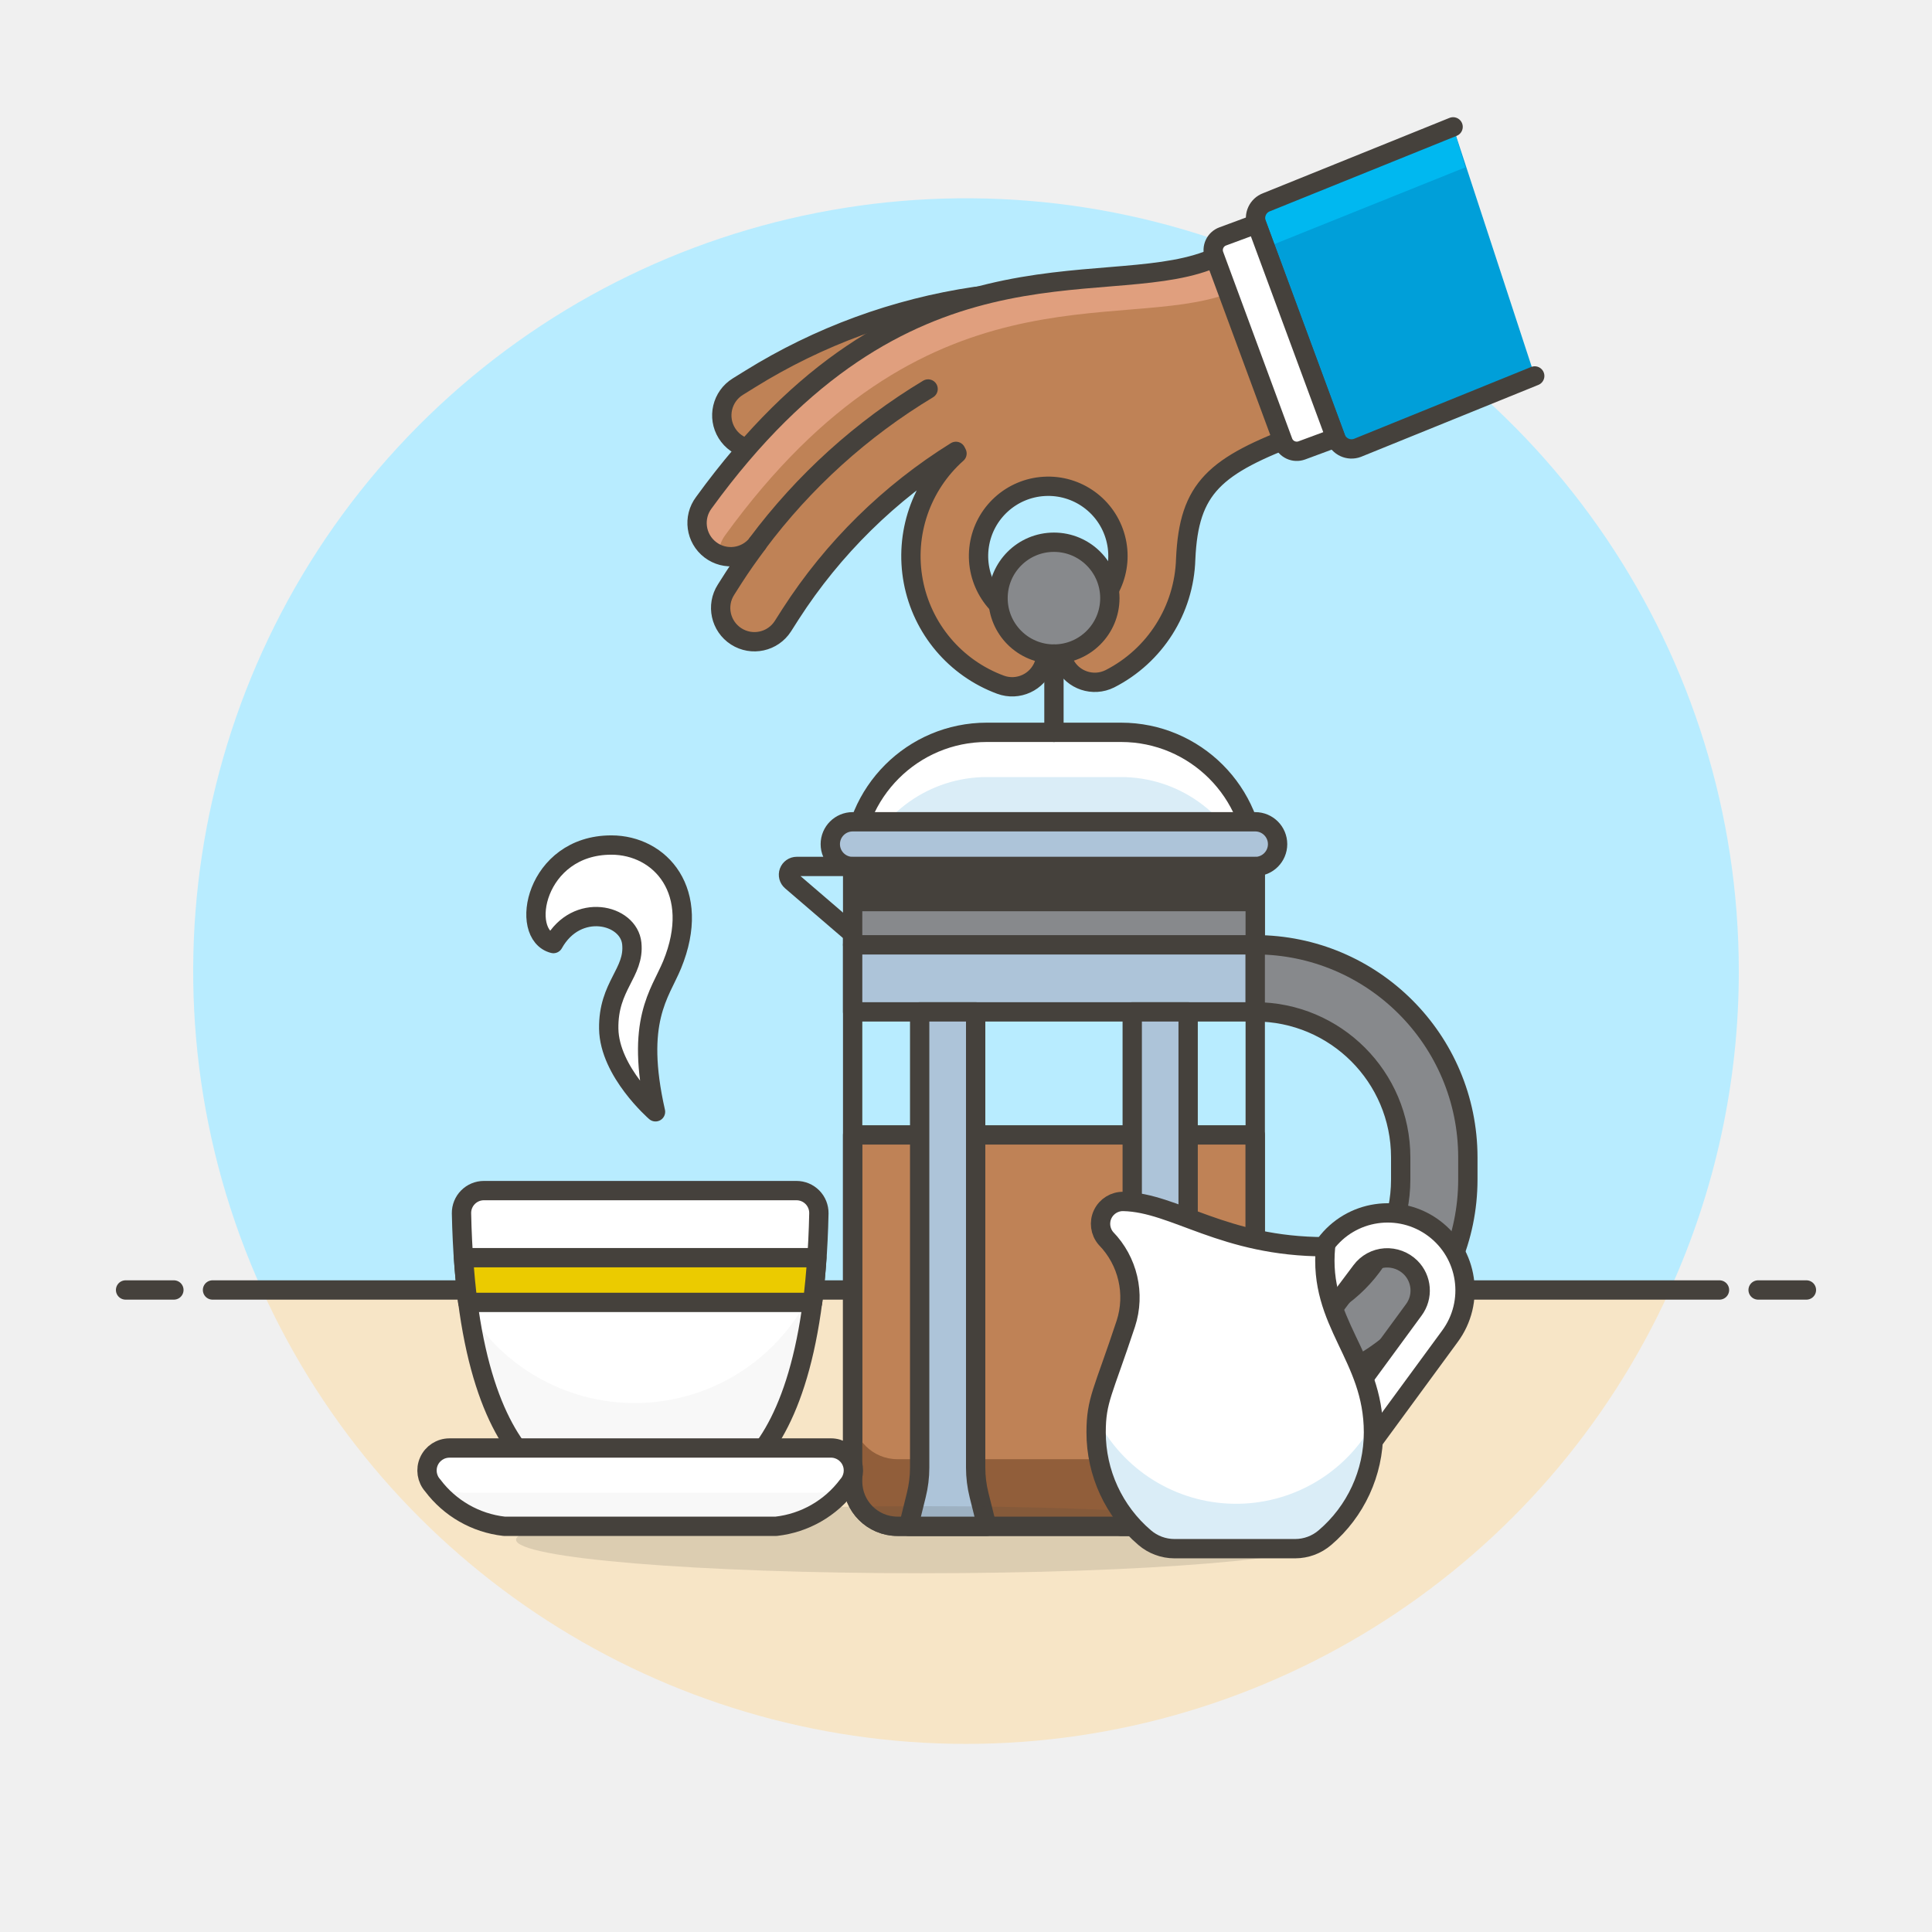
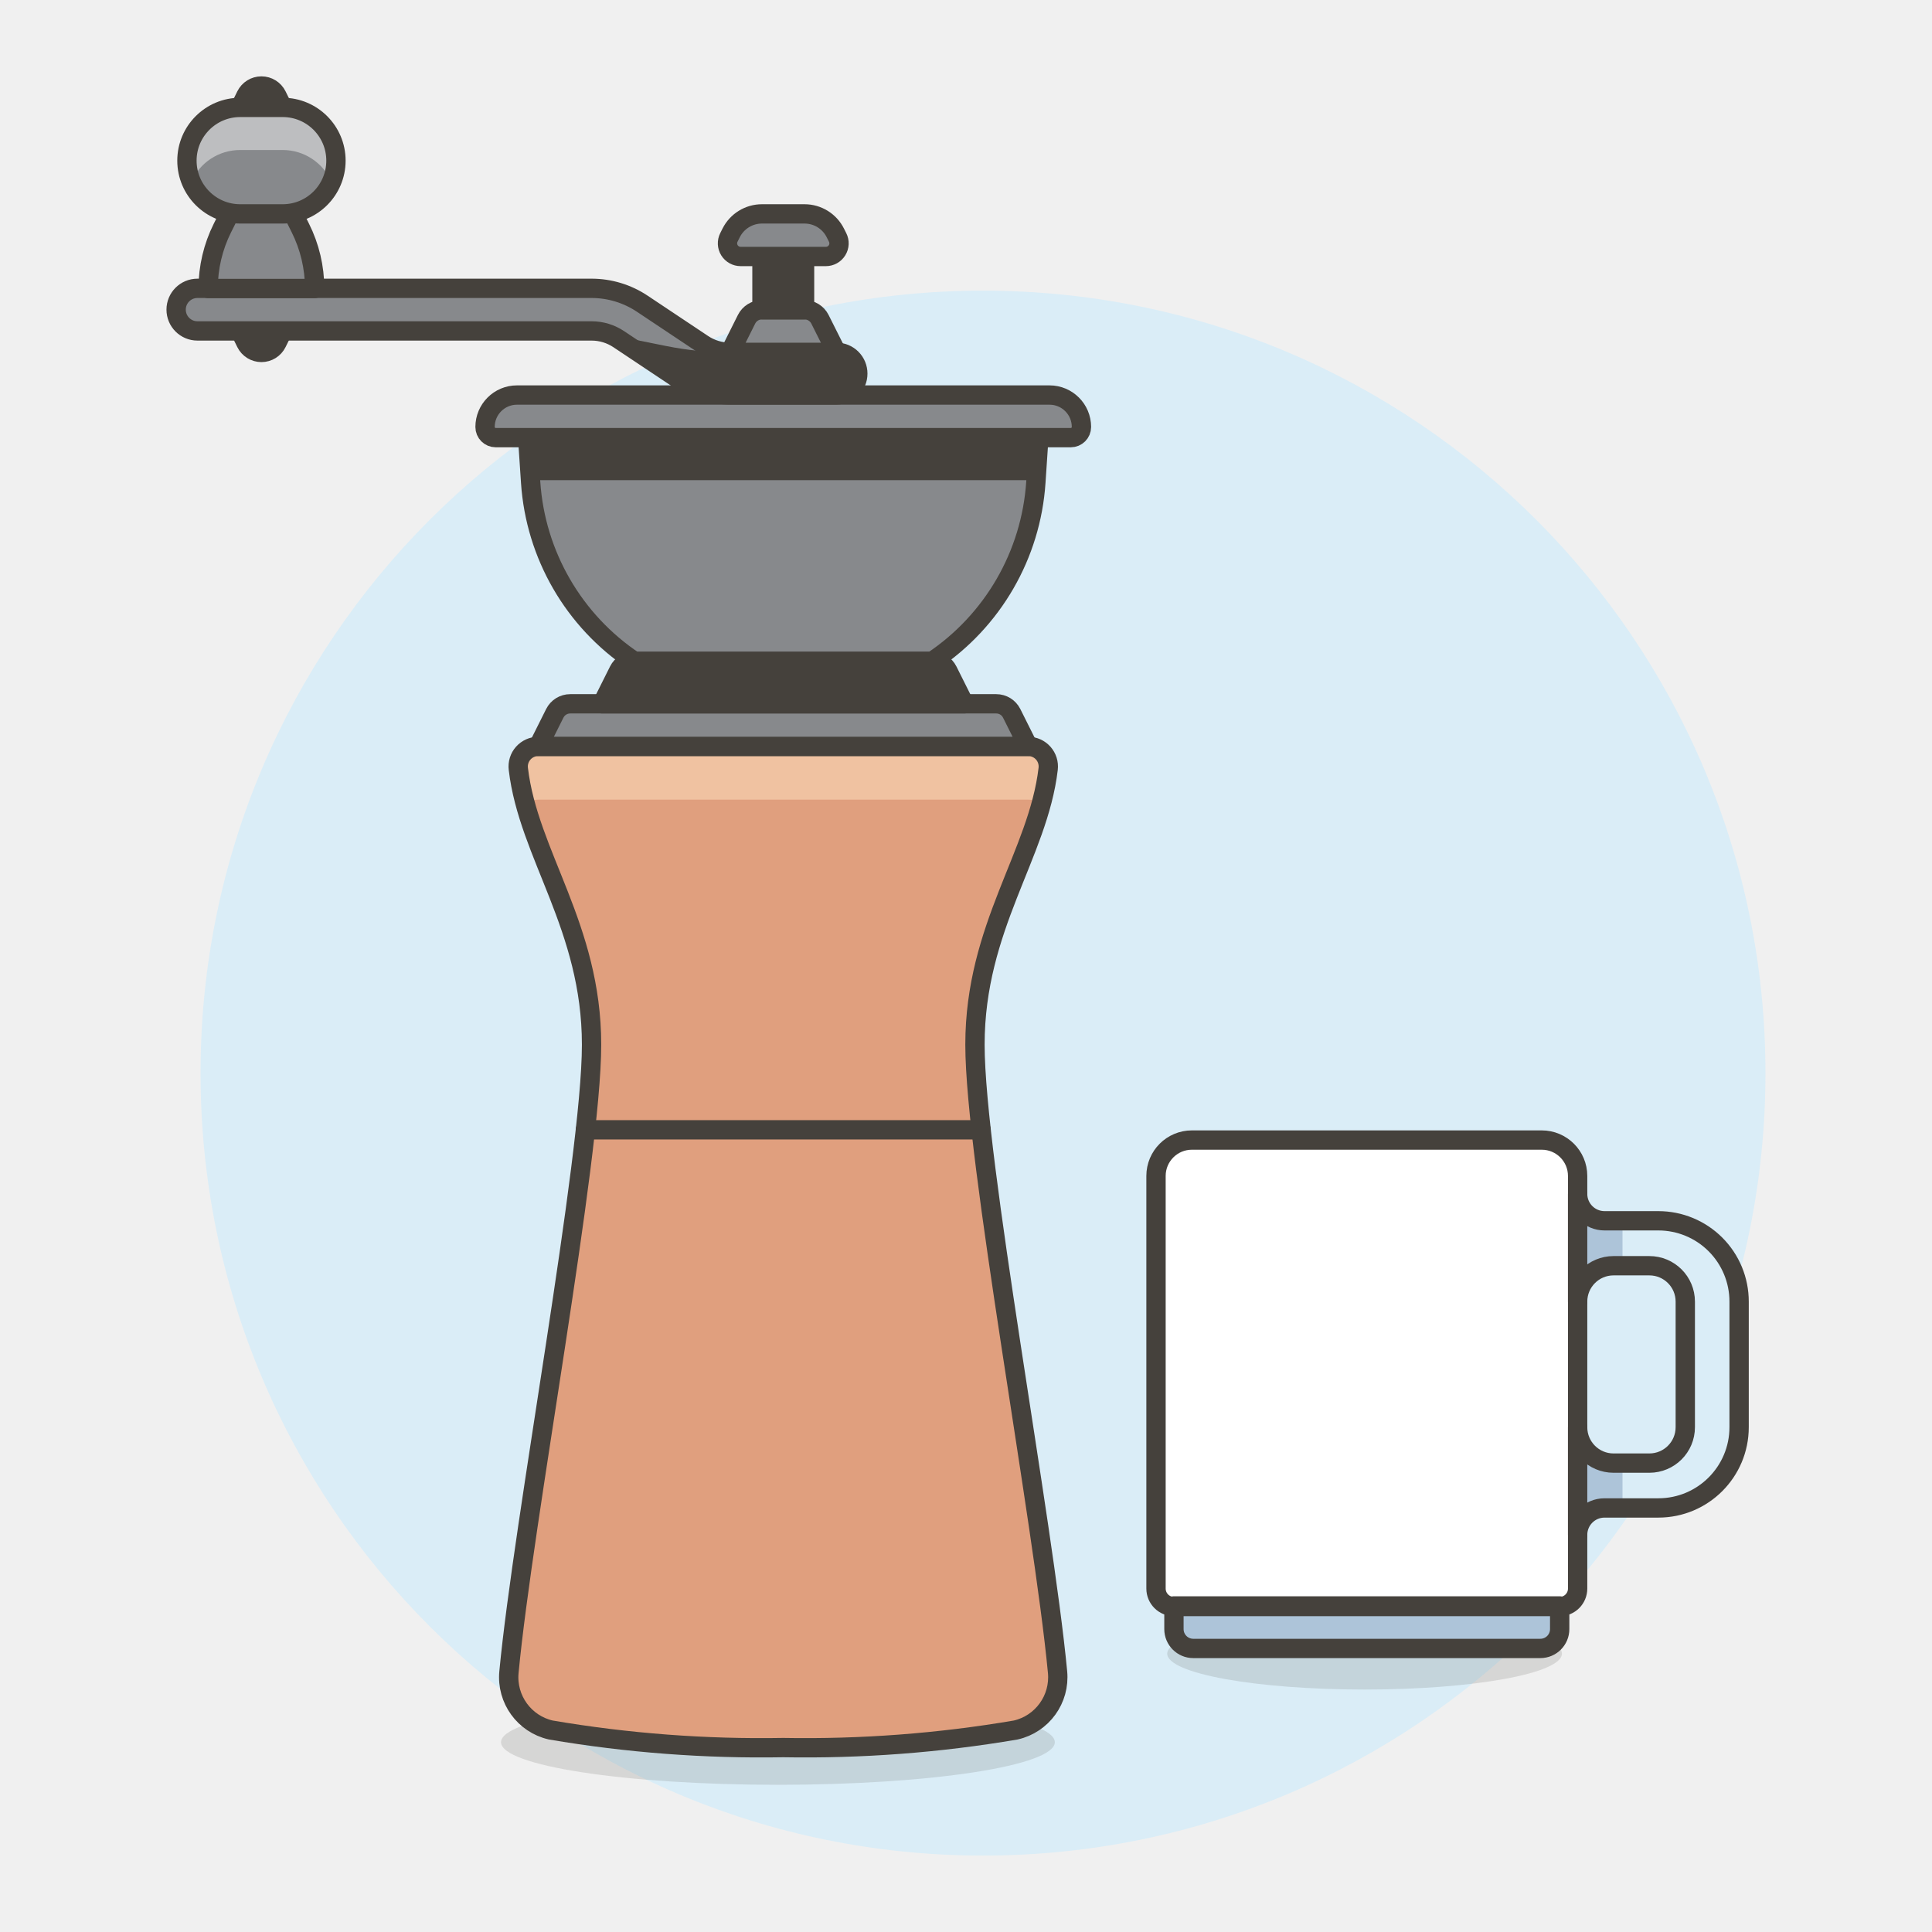
- <svg xmlns="http://www.w3.org/2000/svg" viewBox="0 0 100 100" id="Coffee-Making-2-3--Streamline-Ux" height="100" width="100">
-   <path d="M90 50.269a40 40 0 1 0 -76.436 16.5h72.872A39.844 39.844 0 0 0 90 50.269Z" fill="#b8ecff" stroke-width="1" />
-   <path d="M13.564 66.769a40 40 0 0 0 72.872 0Z" fill="#f7e5c6" stroke-width="1" />
-   <path d="m11 66.769 78 0" fill="none" stroke="#45413c" stroke-linecap="round" stroke-linejoin="round" stroke-width="1" />
-   <path d="m6.5 66.769 2.5 0" fill="none" stroke="#45413c" stroke-linecap="round" stroke-linejoin="round" stroke-width="1" />
-   <path d="m91 66.769 2.5 0" fill="none" stroke="#45413c" stroke-linecap="round" stroke-linejoin="round" stroke-width="1" />
-   <path d="M52.385 16.465a1.75 1.75 0 0 0 -1.9 -1.122 30.589 30.589 0 0 0 -11.663 4.277l-0.634 0.393a1.749 1.749 0 1 0 1.843 2.974l0.634 -0.393A27.074 27.074 0 0 1 51 18.8a1.751 1.751 0 0 0 1.472 -1.989 1.78 1.78 0 0 0 -0.087 -0.346Z" fill="#bf8256" stroke="#45413c" stroke-width="1" />
-   <path d="M55.1 34.348A1.751 1.751 0 0 1 55.878 32a3.608 3.608 0 1 0 -2.878 0.159 1.749 1.749 0 1 1 -1.217 3.28 7.1 7.1 0 0 1 -2.249 -11.966l-0.056 -0.11a27.35 27.35 0 0 0 -8.555 8.42l-0.4 0.628a1.749 1.749 0 0 1 -2.945 -1.889l0.4 -0.628c0.386 -0.6 0.8 -1.184 1.229 -1.757a1.746 1.746 0 0 1 -2.774 -2.121c10.353 -14.269 20.46 -10.452 26.05 -12.516l2.871 -1.061 3.487 9.434 -1.5 0.557c-4.47 1.673 -5.807 2.8 -5.97 6.512a7.2 7.2 0 0 1 -3.923 6.191 1.751 1.751 0 0 1 -2.348 -0.785Z" fill="#bf8256" stroke-width="1" />
-   <path d="m66.036 14.283 -2.461 0.909c-5.59 2.066 -15.7 -1.75 -26.046 12.519a1.735 1.735 0 0 0 -0.331 0.949 1.728 1.728 0 0 1 -0.762 -2.644C46.786 11.748 56.893 15.564 62.483 13.5l2.871 -1.061Z" fill="#e09f7e" stroke-width="1" />
-   <path d="M48.038 20.134a30.916 30.916 0 0 0 -8.832 7.993" fill="none" stroke="#45413c" stroke-linecap="round" stroke-width="1" />
-   <path d="M55.1 34.348A1.751 1.751 0 0 1 55.878 32a3.608 3.608 0 1 0 -2.878 0.159 1.749 1.749 0 1 1 -1.217 3.28 7.1 7.1 0 0 1 -2.249 -11.966l-0.056 -0.11a27.35 27.35 0 0 0 -8.555 8.42l-0.4 0.628a1.749 1.749 0 0 1 -2.945 -1.889l0.4 -0.628c0.386 -0.6 0.8 -1.184 1.229 -1.757a1.746 1.746 0 0 1 -2.774 -2.121c10.353 -14.269 20.46 -10.452 26.05 -12.516l2.871 -1.061 3.487 9.434 -1.5 0.557c-4.47 1.673 -5.807 2.8 -5.97 6.512a7.2 7.2 0 0 1 -3.923 6.191 1.751 1.751 0 0 1 -2.348 -0.785Z" fill="none" stroke="#45413c" stroke-linecap="round" stroke-linejoin="round" stroke-width="1" />
-   <path d="m75.212 6.566 -9.654 3.9a0.875 0.875 0 0 0 -0.517 1.124l4.093 11.075a0.875 0.875 0 0 0 1.124 0.517l9.179 -3.723" fill="#009fd9" stroke-width="1" />
-   <path d="M75.84 8.665 65.5 12.819l-0.454 -1.23a0.875 0.875 0 0 1 0.517 -1.124l9.654 -3.9" fill="#00b8f0" stroke-width="1" />
-   <path d="m75.212 6.566 -9.654 3.9a0.875 0.875 0 0 0 -0.517 1.124l4.093 11.075a0.875 0.875 0 0 0 1.124 0.517l9.179 -3.723" fill="none" stroke="#45413c" stroke-linecap="round" stroke-linejoin="round" stroke-width="1" />
-   <path d="m69.134 22.664 -1.752 0.648a0.756 0.756 0 0 1 -0.971 -0.447l-3.57 -9.658a0.756 0.756 0 0 1 0.447 -0.97l1.753 -0.648Z" fill="#ffffff" stroke="#45413c" stroke-linecap="round" stroke-linejoin="round" stroke-width="1" />
-   <path d="M33.929 57.547s-2.386 -2.067 -2.421 -4.3 1.35 -2.888 1.193 -4.414 -2.851 -2.159 -4.057 0.006c-1.81 -0.461 -0.943 -5.1 3 -5.1 2.525 0 4.711 2.383 3.143 6.2 -0.627 1.517 -1.925 2.888 -0.858 7.608Z" fill="#ffffff" stroke="#45413c" stroke-linecap="round" stroke-linejoin="round" stroke-width="1" />
-   <path d="M51.658 30.96a2.894 2.894 0 1 0 5.788 0 2.894 2.894 0 1 0 -5.788 0Z" fill="#87898c" stroke-width="1" />
-   <path d="M64.971 76.685A2.316 2.316 0 0 1 62.655 79H46.449a2.316 2.316 0 0 1 -2.316 -2.316v-28.36l-3.187 -2.732a0.421 0.421 0 0 1 0.274 -0.741h23.751Z" fill="#b8ecff" stroke-width="1" />
-   <path d="M44.133 76.685A2.316 2.316 0 0 0 46.449 79h16.206a2.316 2.316 0 0 0 2.316 -2.316V58.742H44.133Z" fill="#bf8256" stroke-width="1" />
-   <path d="M58.025 37.905h-6.946a6.946 6.946 0 0 0 -6.946 6.946h20.838a6.946 6.946 0 0 0 -6.946 -6.946Z" fill="#daedf7" stroke-width="1" />
-   <path d="M64.971 76.685A2.316 2.316 0 0 1 62.655 79H46.449a2.316 2.316 0 0 1 -2.316 -2.316v-28.36L40.961 45.6a0.428 0.428 0 0 1 0.278 -0.753h23.732Z" fill="none" stroke="#45413c" stroke-linecap="round" stroke-linejoin="round" stroke-width="1" />
-   <path d="M62.655 75.528H46.449a2.316 2.316 0 0 1 -2.316 -2.315v3.472A2.316 2.316 0 0 0 46.449 79h16.206a2.316 2.316 0 0 0 2.316 -2.316v-3.471a2.316 2.316 0 0 1 -2.316 2.315Z" fill="#915e3a" stroke-width="1" />
-   <path d="M44.133 76.685A2.316 2.316 0 0 0 46.449 79h16.206a2.316 2.316 0 0 0 2.316 -2.316V58.742H44.133Z" fill="none" stroke="#45413c" stroke-linecap="round" stroke-linejoin="round" stroke-width="1" />
-   <path d="M44.133 48.902H64.97v3.473H44.133z" fill="#adc4d9" stroke="#45413c" stroke-linecap="round" stroke-linejoin="round" stroke-width="1" />
-   <path d="M51.079 79h-4.052l0.4 -1.614a5.894 5.894 0 0 0 0.175 -1.424V52.375H50.5v23.588a5.846 5.846 0 0 0 0.176 1.424Z" fill="#adc4d9" stroke="#45413c" stroke-linecap="round" stroke-linejoin="round" stroke-width="1" />
-   <path d="m61.498 52.375 -2.894 0 0 24.31 -0.579 2.316 4.052 0 -0.579 -2.315 0 -24.311z" fill="#adc4d9" stroke="#45413c" stroke-linecap="round" stroke-linejoin="round" stroke-width="1" />
-   <path d="M51.079 40.22h6.946a6.943 6.943 0 0 1 6.542 4.631h0.4a6.946 6.946 0 0 0 -6.946 -6.946h-6.942a6.946 6.946 0 0 0 -6.946 6.946h0.4a6.943 6.943 0 0 1 6.546 -4.631Z" fill="#ffffff" stroke-width="1" />
-   <path d="M58.025 37.905h-6.946a6.946 6.946 0 0 0 -6.946 6.946h20.838a6.946 6.946 0 0 0 -6.946 -6.946Z" fill="none" stroke="#45413c" stroke-linecap="round" stroke-linejoin="round" stroke-width="1" />
-   <path d="M54.552 30.381a2.893 2.893 0 0 1 2.65 1.736 2.894 2.894 0 1 0 -5.3 0 2.893 2.893 0 0 1 2.65 -1.736Z" fill="#87898c" stroke-width="1" />
-   <path d="M51.658 30.96a2.894 2.894 0 1 0 5.788 0 2.894 2.894 0 1 0 -5.788 0Z" fill="none" stroke="#45413c" stroke-linecap="round" stroke-linejoin="round" stroke-width="1" />
-   <path d="m54.552 37.905 0 -4.051" fill="none" stroke="#45413c" stroke-linecap="round" stroke-linejoin="round" stroke-width="1" />
-   <path d="M64.971 42.535H44.133a1.158 1.158 0 0 0 -1.157 1.158h0a1.158 1.158 0 0 0 1.157 1.158h20.838a1.158 1.158 0 0 0 1.157 -1.158h0a1.158 1.158 0 0 0 -1.157 -1.158Z" fill="#adc4d9" stroke="#45413c" stroke-linecap="round" stroke-linejoin="round" stroke-width="1" />
-   <path d="M44.133 44.851H64.97v4.052H44.133z" fill="#87898c" stroke-width="1" />
-   <path d="M44.133 44.851H64.97v2.315H44.133z" fill="#45413c" stroke-width="1" />
-   <path d="M44.133 44.851H64.97v4.052H44.133z" fill="none" stroke="#45413c" stroke-linecap="round" stroke-linejoin="round" stroke-width="1" />
-   <path d="M64.971 48.9v3.473A7.533 7.533 0 0 1 72.5 59.9v1.157a7.533 7.533 0 0 1 -7.524 7.525v3.473a11.01 11.01 0 0 0 11 -11V59.9a11.01 11.01 0 0 0 -11.005 -11Z" fill="#87898c" stroke="#45413c" stroke-linecap="round" stroke-linejoin="round" stroke-width="1" />
-   <path d="M26.711 79.695a21 1.736 0 1 0 42 0 21 1.736 0 1 0 -42 0Z" fill="#45413c" opacity=".15" stroke-width="1" />
-   <path d="M69.188 76.354a1.158 1.158 0 0 1 -0.933 -1.843l4.921 -6.71a1.682 1.682 0 0 0 -0.167 -2.2 1.73 1.73 0 0 0 -1.316 -0.492 1.68 1.68 0 0 0 -1.235 0.674l-1.5 2a1.157 1.157 0 1 1 -1.853 -1.383l1.5 -2a4.007 4.007 0 0 1 6.437 4.774l-4.922 6.71a1.156 1.156 0 0 1 -0.932 0.47Z" fill="#ffffff" stroke="#45413c" stroke-linecap="round" stroke-linejoin="round" stroke-width="1" />
-   <path d="M58.272 68.514c-1.172 3.548 -1.537 3.948 -1.537 5.624a7.154 7.154 0 0 0 2.513 5.45 2.37 2.37 0 0 0 1.535 0.571h6.26a2.37 2.37 0 0 0 1.535 -0.571 7.154 7.154 0 0 0 2.513 -5.45c0 -3.964 -2.866 -5.634 -2.481 -9.607a16.787 16.787 0 0 1 -3.541 -0.367 5.888 5.888 0 0 0 -6.762 4.24c-0.007 0.036 -0.022 0.073 -0.035 0.11Z" fill="#daedf7" stroke-width="1" />
-   <path d="M56.765 73.42a8.1 8.1 0 0 0 14.3 0.24c-0.219 -3.624 -2.829 -5.321 -2.46 -9.129 -5.306 0 -7.778 -2.281 -10.457 -2.344a1.158 1.158 0 0 0 -0.91 1.912 4.382 4.382 0 0 1 1.029 4.415c-0.98 2.986 -1.394 3.743 -1.502 4.906Z" fill="#ffffff" stroke-width="1" />
-   <path d="M58.272 68.514c-1.172 3.548 -1.537 3.948 -1.537 5.624a7.154 7.154 0 0 0 2.513 5.45 2.37 2.37 0 0 0 1.535 0.571h6.26a2.37 2.37 0 0 0 1.535 -0.571 7.154 7.154 0 0 0 2.513 -5.45c0 -3.964 -2.866 -5.634 -2.481 -9.607 -5.306 0 -7.778 -2.281 -10.457 -2.344a1.158 1.158 0 0 0 -0.91 1.912 4.382 4.382 0 0 1 1.029 4.415Z" fill="none" stroke="#45413c" stroke-linecap="round" stroke-linejoin="round" stroke-width="1" />
-   <path d="M42.385 62.8c-0.32 15.432 -6.934 14.453 -6.934 14.453h-4.63s-6.614 0.979 -6.934 -14.453a1.159 1.159 0 0 1 1.159 -1.175h16.18a1.159 1.159 0 0 1 1.159 1.175Z" fill="#f8f8f8" stroke-width="1" />
-   <path d="M25.046 61.624h16.18a1.159 1.159 0 0 1 1.159 1.176c-0.028 1.347 -0.106 2.562 -0.222 3.67a10.121 10.121 0 0 1 -17.881 1.415 40.9 40.9 0 0 1 -0.395 -5.085 1.159 1.159 0 0 1 1.159 -1.176Z" fill="#ffffff" stroke-width="1" />
-   <path d="M42.385 62.8c-0.32 15.432 -6.934 14.453 -6.934 14.453h-4.63s-6.614 0.979 -6.934 -14.453a1.159 1.159 0 0 1 1.159 -1.175h16.18a1.159 1.159 0 0 1 1.159 1.175Z" fill="none" stroke="#45413c" stroke-linecap="round" stroke-linejoin="round" stroke-width="1" />
-   <path d="M24.212 67.412q-0.138 -1.086 -0.221 -2.315H42.28q-0.082 1.227 -0.22 2.315Z" fill="#ebcb00" stroke="#45413c" stroke-linecap="round" stroke-linejoin="round" stroke-width="1" />
-   <path d="M23.262 74.949a1.162 1.162 0 0 0 -0.868 1.933A5.377 5.377 0 0 0 26.092 79h14.087a5.377 5.377 0 0 0 3.7 -2.119 1.162 1.162 0 0 0 -0.868 -1.933Z" fill="#ffffff" stroke-width="1" />
-   <path d="M24.08 77.265h18.112A5.363 5.363 0 0 0 43.773 77a5.258 5.258 0 0 1 -3.594 2H26.092a5.262 5.262 0 0 1 -3.592 -2 5.375 5.375 0 0 0 1.58 0.265Z" fill="#f8f8f8" stroke-width="1" />
-   <path d="M23.262 74.949a1.162 1.162 0 0 0 -0.868 1.933A5.377 5.377 0 0 0 26.092 79h14.087a5.377 5.377 0 0 0 3.7 -2.119 1.162 1.162 0 0 0 -0.868 -1.933Z" fill="none" stroke="#45413c" stroke-linecap="round" stroke-linejoin="round" stroke-width="1" />
+ <svg xmlns="http://www.w3.org/2000/svg" viewBox="0 0 100 100" id="Coffee-Grinder-1--Streamline-Ux" height="100" width="100">
+   <path d="M10.88 55.544a40 40 0 1 0 80 0 40 40 0 1 0 -80 0Z" fill="#daedf7" stroke="#daedf7" stroke-width="1" />
+   <path d="M25.933 90.176a14.332 2.205 0 1 0 28.664 0 14.332 2.205 0 1 0 -28.664 0Z" fill="#45413c" opacity=".15" stroke-width="1" />
+   <path d="M60.415 85.593a10.215 1.857 0 1 0 20.43 0 10.215 1.857 0 1 0 -20.43 0Z" fill="#45413c" opacity=".15" stroke-width="1" />
+   <path d="m14.632 5.559 -0.3 -0.61a0.892 0.892 0 0 0 -1.6 0l-0.3 0.61Z" fill="#45413c" stroke="#45413c" stroke-linecap="round" stroke-linejoin="round" stroke-width="1" />
+   <path d="m14.632 17.135 -0.3 0.61a0.892 0.892 0 0 1 -1.6 0l-0.3 -0.61Z" fill="#45413c" stroke="#45413c" stroke-linecap="round" stroke-linejoin="round" stroke-width="1" />
+   <path d="M54.739 86.549c-0.739 -7.811 -4.275 -26.556 -4.275 -32.48 0 -6.09 3.27 -9.844 3.789 -14.273a1.039 1.039 0 0 0 -1.033 -1.162H27.862a1.039 1.039 0 0 0 -1.033 1.166c0.519 4.429 3.79 8.183 3.79 14.273 0 5.924 -3.537 24.669 -4.276 32.48a2.8 2.8 0 0 0 2.166 2.992 64.863 64.863 0 0 0 12.032 0.91 64.863 64.863 0 0 0 12.032 -0.91 2.8 2.8 0 0 0 2.166 -2.996Z" fill="#e09f7e" stroke-width="1" />
+   <path d="M27.194 41.633a1.039 1.039 0 0 1 0.668 -0.243H53.22a1.039 1.039 0 0 1 0.668 0.243 12.491 12.491 0 0 0 0.365 -1.837 1.039 1.039 0 0 0 -1.033 -1.162H27.862a1.039 1.039 0 0 0 -1.033 1.166 12.491 12.491 0 0 0 0.365 1.833Z" fill="#f0c2a1" stroke-width="1" />
+   <path d="M54.739 86.549c-0.739 -7.811 -4.275 -26.556 -4.275 -32.48 0 -6.09 3.27 -9.844 3.789 -14.273a1.039 1.039 0 0 0 -1.033 -1.162H27.862a1.039 1.039 0 0 0 -1.033 1.166c0.519 4.429 3.79 8.183 3.79 14.273 0 5.924 -3.537 24.669 -4.276 32.48a2.8 2.8 0 0 0 2.166 2.992 64.863 64.863 0 0 0 12.032 0.91 64.863 64.863 0 0 0 12.032 -0.91 2.8 2.8 0 0 0 2.166 -2.996Z" fill="none" stroke="#45413c" stroke-linecap="round" stroke-linejoin="round" stroke-width="1" />
+   <path d="M52.364 36.922a0.892 0.892 0 0 0 -0.8 -0.493H29.516a0.892 0.892 0 0 0 -0.8 0.493l-0.856 1.712h25.36Z" fill="#87898c" stroke="#45413c" stroke-linecap="round" stroke-linejoin="round" stroke-width="1" />
+   <path d="M49.056 34.717a0.892 0.892 0 0 0 -0.8 -0.493H32.824a0.892 0.892 0 0 0 -0.8 0.493l-0.856 1.712h18.744Z" fill="#45413c" stroke="#45413c" stroke-linecap="round" stroke-linejoin="round" stroke-width="1" />
+   <path d="m53.771 22.648 -0.155 2.319a12.092 12.092 0 0 1 -5.357 9.257H32.824a12.091 12.091 0 0 1 -5.358 -9.257l-0.155 -2.319Z" fill="#87898c" stroke-width="1" />
+   <path d="m53.624 24.853 0.147 -2.205 -26.46 0 0.147 2.205 26.166 0z" fill="#45413c" stroke-width="1" />
+   <path d="m53.771 22.648 -0.155 2.319a12.092 12.092 0 0 1 -5.357 9.257H32.824a12.091 12.091 0 0 1 -5.358 -9.257l-0.155 -2.319Z" fill="none" stroke="#45413c" stroke-linecap="round" stroke-linejoin="round" stroke-width="1" />
+   <path d="M55.976 22.1a1.653 1.653 0 0 0 -1.654 -1.653H26.76a1.653 1.653 0 0 0 -1.654 1.653 0.552 0.552 0 0 0 0.551 0.552h29.768a0.552 0.552 0 0 0 0.551 -0.552Z" fill="#87898c" stroke="#45413c" stroke-linecap="round" stroke-linejoin="round" stroke-width="1" />
+   <path d="M44.4 19.34a1.1 1.1 0 0 1 -1.1 1.1h-5.515a4.737 4.737 0 0 1 -2.632 -0.8l-3.126 -2.084a2.534 2.534 0 0 0 -1.408 -0.427h-20.4a1.1 1.1 0 0 1 0 -2.205h20.4a4.736 4.736 0 0 1 2.631 0.8l3.126 2.084a2.534 2.534 0 0 0 1.409 0.427H43.3a1.1 1.1 0 0 1 1.1 1.105Z" fill="#87898c" stroke-width="1" />
+   <path d="M44.4 19.34a1.1 1.1 0 0 0 -1.1 -1.1h-5.515a16.7 16.7 0 0 1 -3.277 -0.325l-2.914 -0.583a2.543 2.543 0 0 1 0.433 0.232l3.126 2.084a4.737 4.737 0 0 0 2.632 0.8H43.3a1.1 1.1 0 0 0 1.1 -1.108Z" fill="#45413c" stroke-width="1" />
+   <path d="M44.4 19.34a1.1 1.1 0 0 1 -1.1 1.1h-5.515a4.737 4.737 0 0 1 -2.632 -0.8l-3.126 -2.084a2.534 2.534 0 0 0 -1.408 -0.427h-20.4a1.1 1.1 0 0 1 0 -2.205h20.4a4.736 4.736 0 0 1 2.631 0.8l3.126 2.084a2.534 2.534 0 0 0 1.409 0.427H43.3a1.1 1.1 0 0 1 1.1 1.105Z" fill="none" stroke="#45413c" stroke-linecap="round" stroke-linejoin="round" stroke-width="1" />
+   <path d="M42.441 16.526a0.892 0.892 0 0 0 -0.8 -0.493h-2.2a0.892 0.892 0 0 0 -0.8 0.493l-0.856 1.712H43.3Z" fill="#87898c" stroke="#45413c" stroke-linecap="round" stroke-linejoin="round" stroke-width="1" />
+   <path d="M39.439 13.276h2.205v2.756h-2.205z" fill="#45413c" stroke="#45413c" stroke-linecap="round" stroke-linejoin="round" stroke-width="1" />
+   <path d="M43.355 12.29a0.68 0.68 0 0 1 -0.609 0.986h-4.41a0.68 0.68 0 0 1 -0.609 -0.986l0.116 -0.232a1.784 1.784 0 0 1 1.6 -0.987h2.2a1.783 1.783 0 0 1 1.595 0.987Z" fill="#87898c" stroke="#45413c" stroke-linecap="round" stroke-linejoin="round" stroke-width="1" />
+   <path d="m50.782 58.479 -20.482 0" fill="none" stroke="#45413c" stroke-linecap="round" stroke-linejoin="round" stroke-width="1" />
+   <path d="M14.632 9.969h-2.2l-0.919 1.831a7.013 7.013 0 0 0 -0.739 3.133h5.512a7 7 0 0 0 -0.74 -3.133Z" fill="#87898c" stroke-width="1" />
+   <path d="m15.546 11.8 -0.914 -1.828h-2.2l-0.919 1.828a6.991 6.991 0 0 0 -0.285 0.654 2.735 2.735 0 0 0 1.2 0.274h2.205a2.742 2.742 0 0 0 1.2 -0.274 7 7 0 0 0 -0.287 -0.654Z" fill="#87898c" stroke-width="1" />
+   <path d="M14.632 9.969h-2.2l-0.919 1.831a7.013 7.013 0 0 0 -0.739 3.133h5.512a7 7 0 0 0 -0.74 -3.133Z" fill="none" stroke="#45413c" stroke-linecap="round" stroke-linejoin="round" stroke-width="1" />
+   <path d="M17.389 8.315a2.756 2.756 0 0 1 -2.757 2.756h-2.2a2.756 2.756 0 0 1 0 -5.512h2.205a2.756 2.756 0 0 1 2.752 2.756Z" fill="#87898c" stroke-width="1" />
+   <path d="M12.427 7.764h2.205a2.757 2.757 0 0 1 2.527 1.654 2.757 2.757 0 0 0 -2.527 -3.859h-2.2A2.757 2.757 0 0 0 9.9 9.418a2.755 2.755 0 0 1 2.527 -1.654Z" fill="#bdbec0" stroke-width="1" />
+   <path d="M17.389 8.315a2.756 2.756 0 0 1 -2.757 2.756h-2.2a2.756 2.756 0 0 1 0 -5.512h2.205a2.756 2.756 0 0 1 2.752 2.756Z" fill="none" stroke="#45413c" stroke-linecap="round" stroke-linejoin="round" stroke-width="1" />
+   <path d="M81.658 60.866a1.858 1.858 0 0 0 -1.858 -1.857H61.692a1.857 1.857 0 0 0 -1.857 1.857v21.359a0.929 0.929 0 0 0 0.928 0.929h19.966a0.929 0.929 0 0 0 0.929 -0.929Z" fill="#ffffff" stroke-width="1" />
+   <path d="M79.729 85.323H61.763a1 1 0 0 1 -1 -1v-1.2h19.966v1.2a1 1 0 0 1 -1 1Z" fill="#adc4d9" stroke="#45413c" stroke-linecap="round" stroke-linejoin="round" stroke-width="1" />
+   <path d="M81.658 60.866a1.858 1.858 0 0 0 -1.858 -1.857H61.692a1.857 1.857 0 0 0 -1.857 1.857v21.359a0.929 0.929 0 0 0 0.928 0.929h19.966a0.929 0.929 0 0 0 0.929 -0.929Z" fill="none" stroke="#45413c" stroke-linecap="round" stroke-linejoin="round" stroke-width="1" />
+   <path d="M85.837 63.188h-2.786a1.393 1.393 0 0 1 -1.393 -1.388v5.572a1.857 1.857 0 0 1 1.857 -1.858h1.857a1.858 1.858 0 0 1 1.858 1.858v6.5a1.858 1.858 0 0 1 -1.858 1.858h-1.857a1.857 1.857 0 0 1 -1.857 -1.858v5.572a1.393 1.393 0 0 1 1.393 -1.393h2.786a4.179 4.179 0 0 0 4.179 -4.179v-6.5a4.179 4.179 0 0 0 -4.179 -4.184Z" fill="#daedf7" stroke-width="1" />
+   <path d="M83.515 65.509h0.465v-2.321h-0.929a1.393 1.393 0 0 1 -1.393 -1.388v5.572a1.857 1.857 0 0 1 1.857 -1.863Z" fill="#adc4d9" stroke-width="1" />
+   <path d="M83.051 78.046h0.929v-2.321h-0.465a1.857 1.857 0 0 1 -1.857 -1.858v5.572a1.393 1.393 0 0 1 1.393 -1.393Z" fill="#adc4d9" stroke-width="1" />
+   <path d="M85.837 63.188h-2.786a1.393 1.393 0 0 1 -1.393 -1.388v5.572a1.857 1.857 0 0 1 1.857 -1.858h1.857a1.858 1.858 0 0 1 1.858 1.858v6.5a1.858 1.858 0 0 1 -1.858 1.858h-1.857a1.857 1.857 0 0 1 -1.857 -1.858v5.572a1.393 1.393 0 0 1 1.393 -1.393h2.786a4.179 4.179 0 0 0 4.179 -4.179v-6.5a4.179 4.179 0 0 0 -4.179 -4.184Z" fill="none" stroke="#45413c" stroke-linecap="round" stroke-linejoin="round" stroke-width="1" />
</svg>
